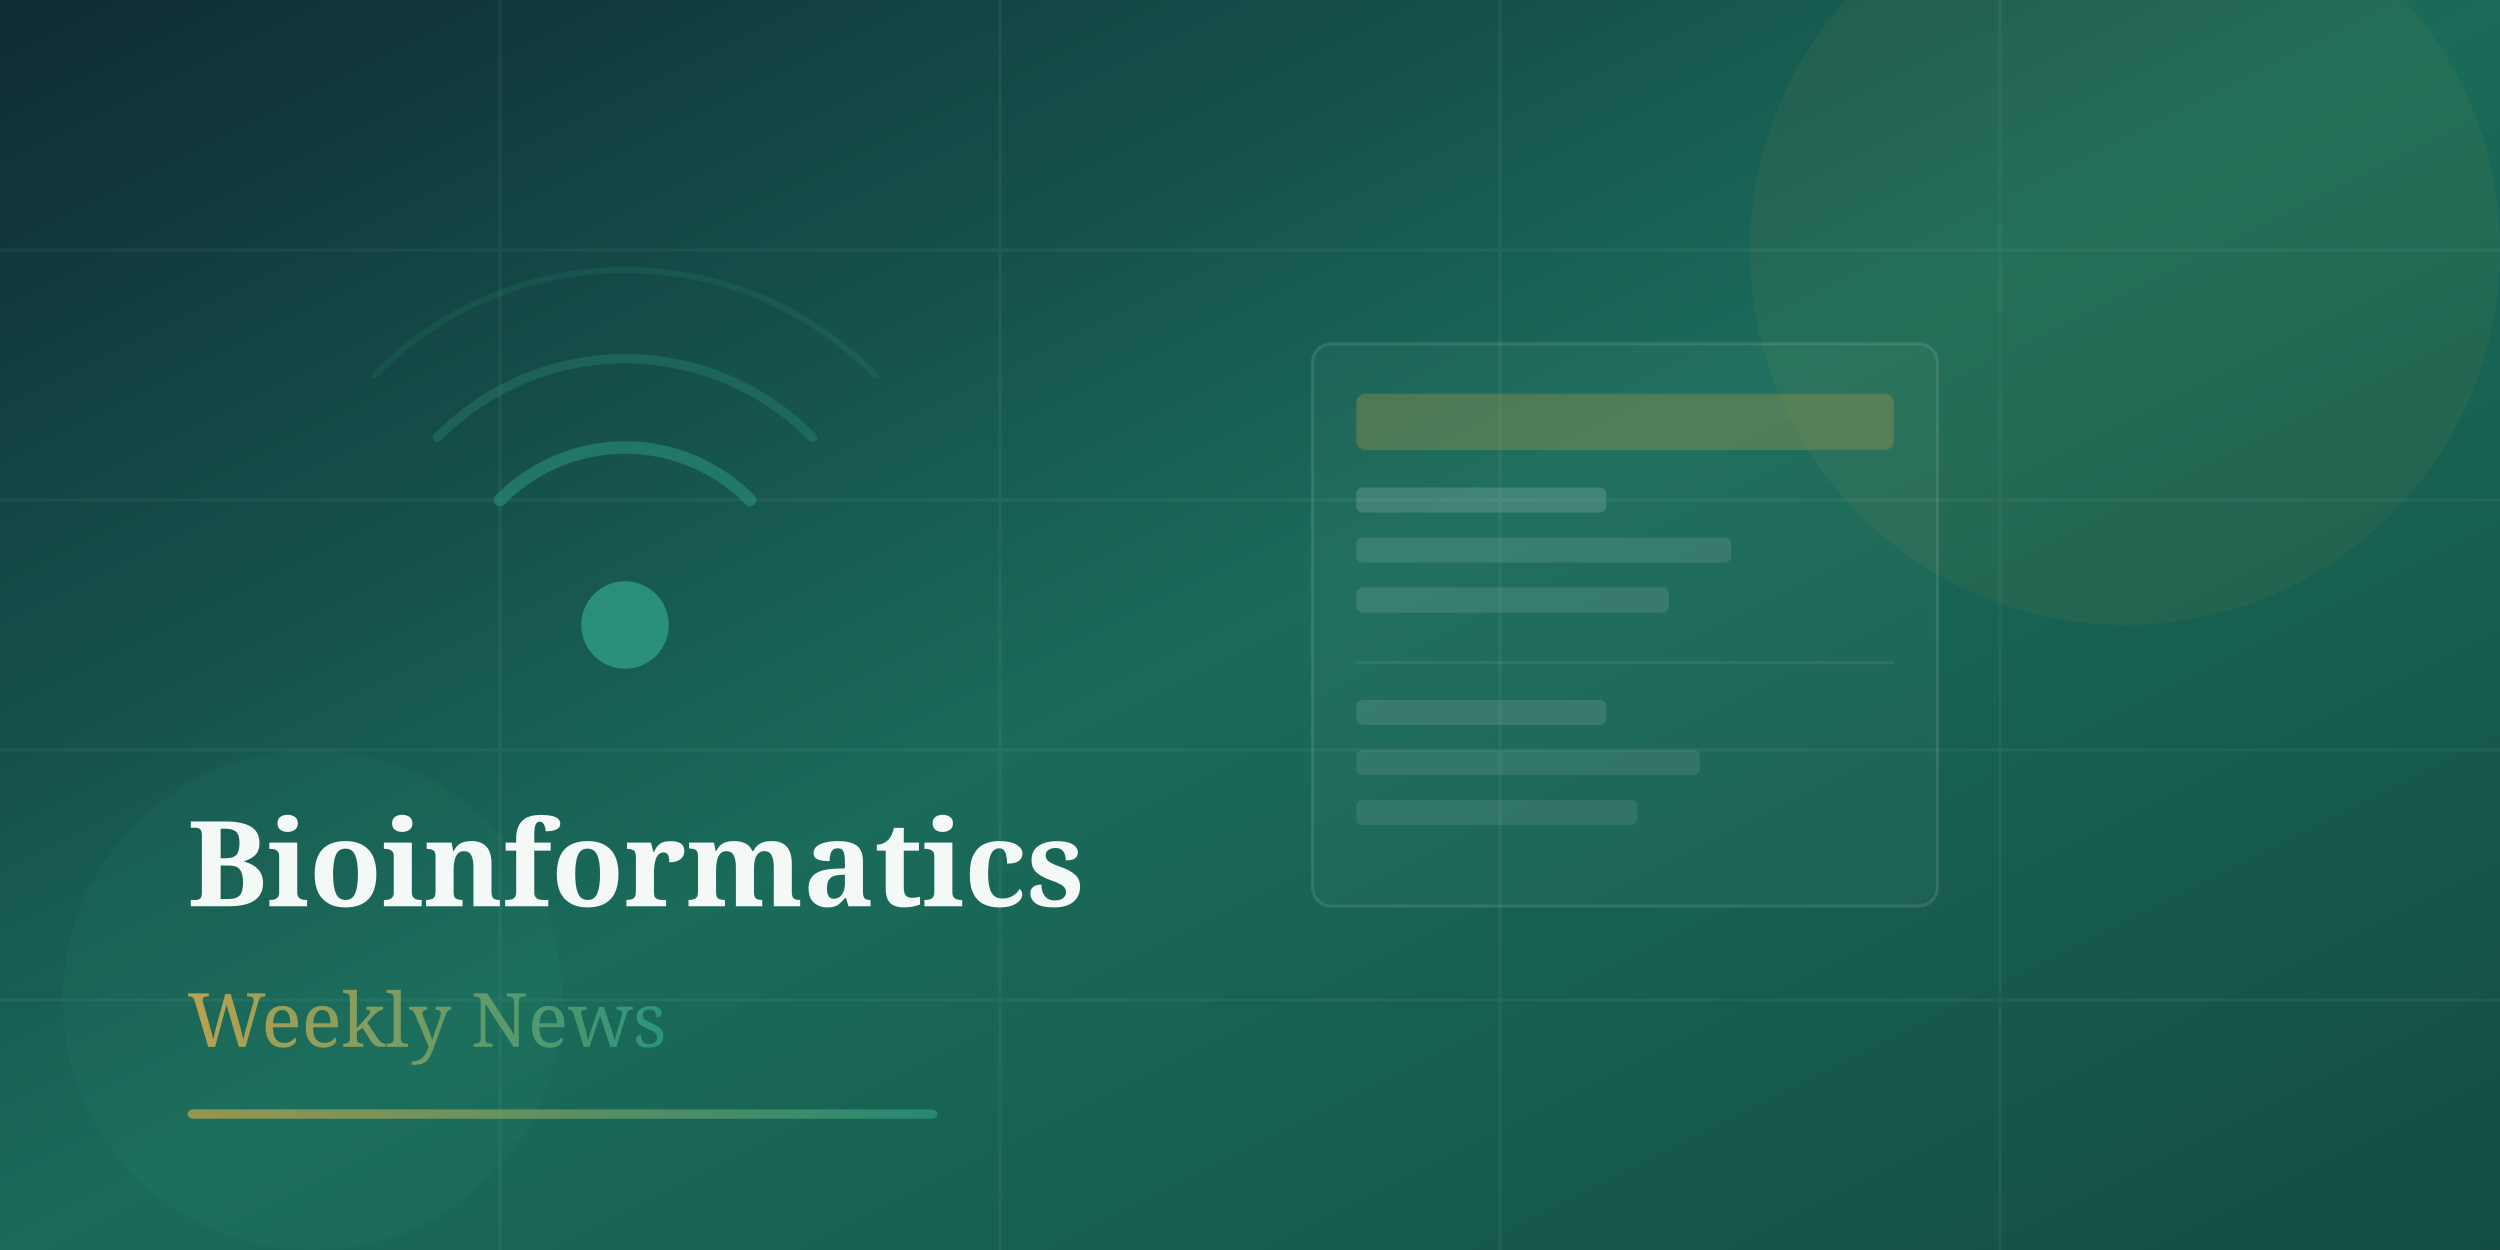
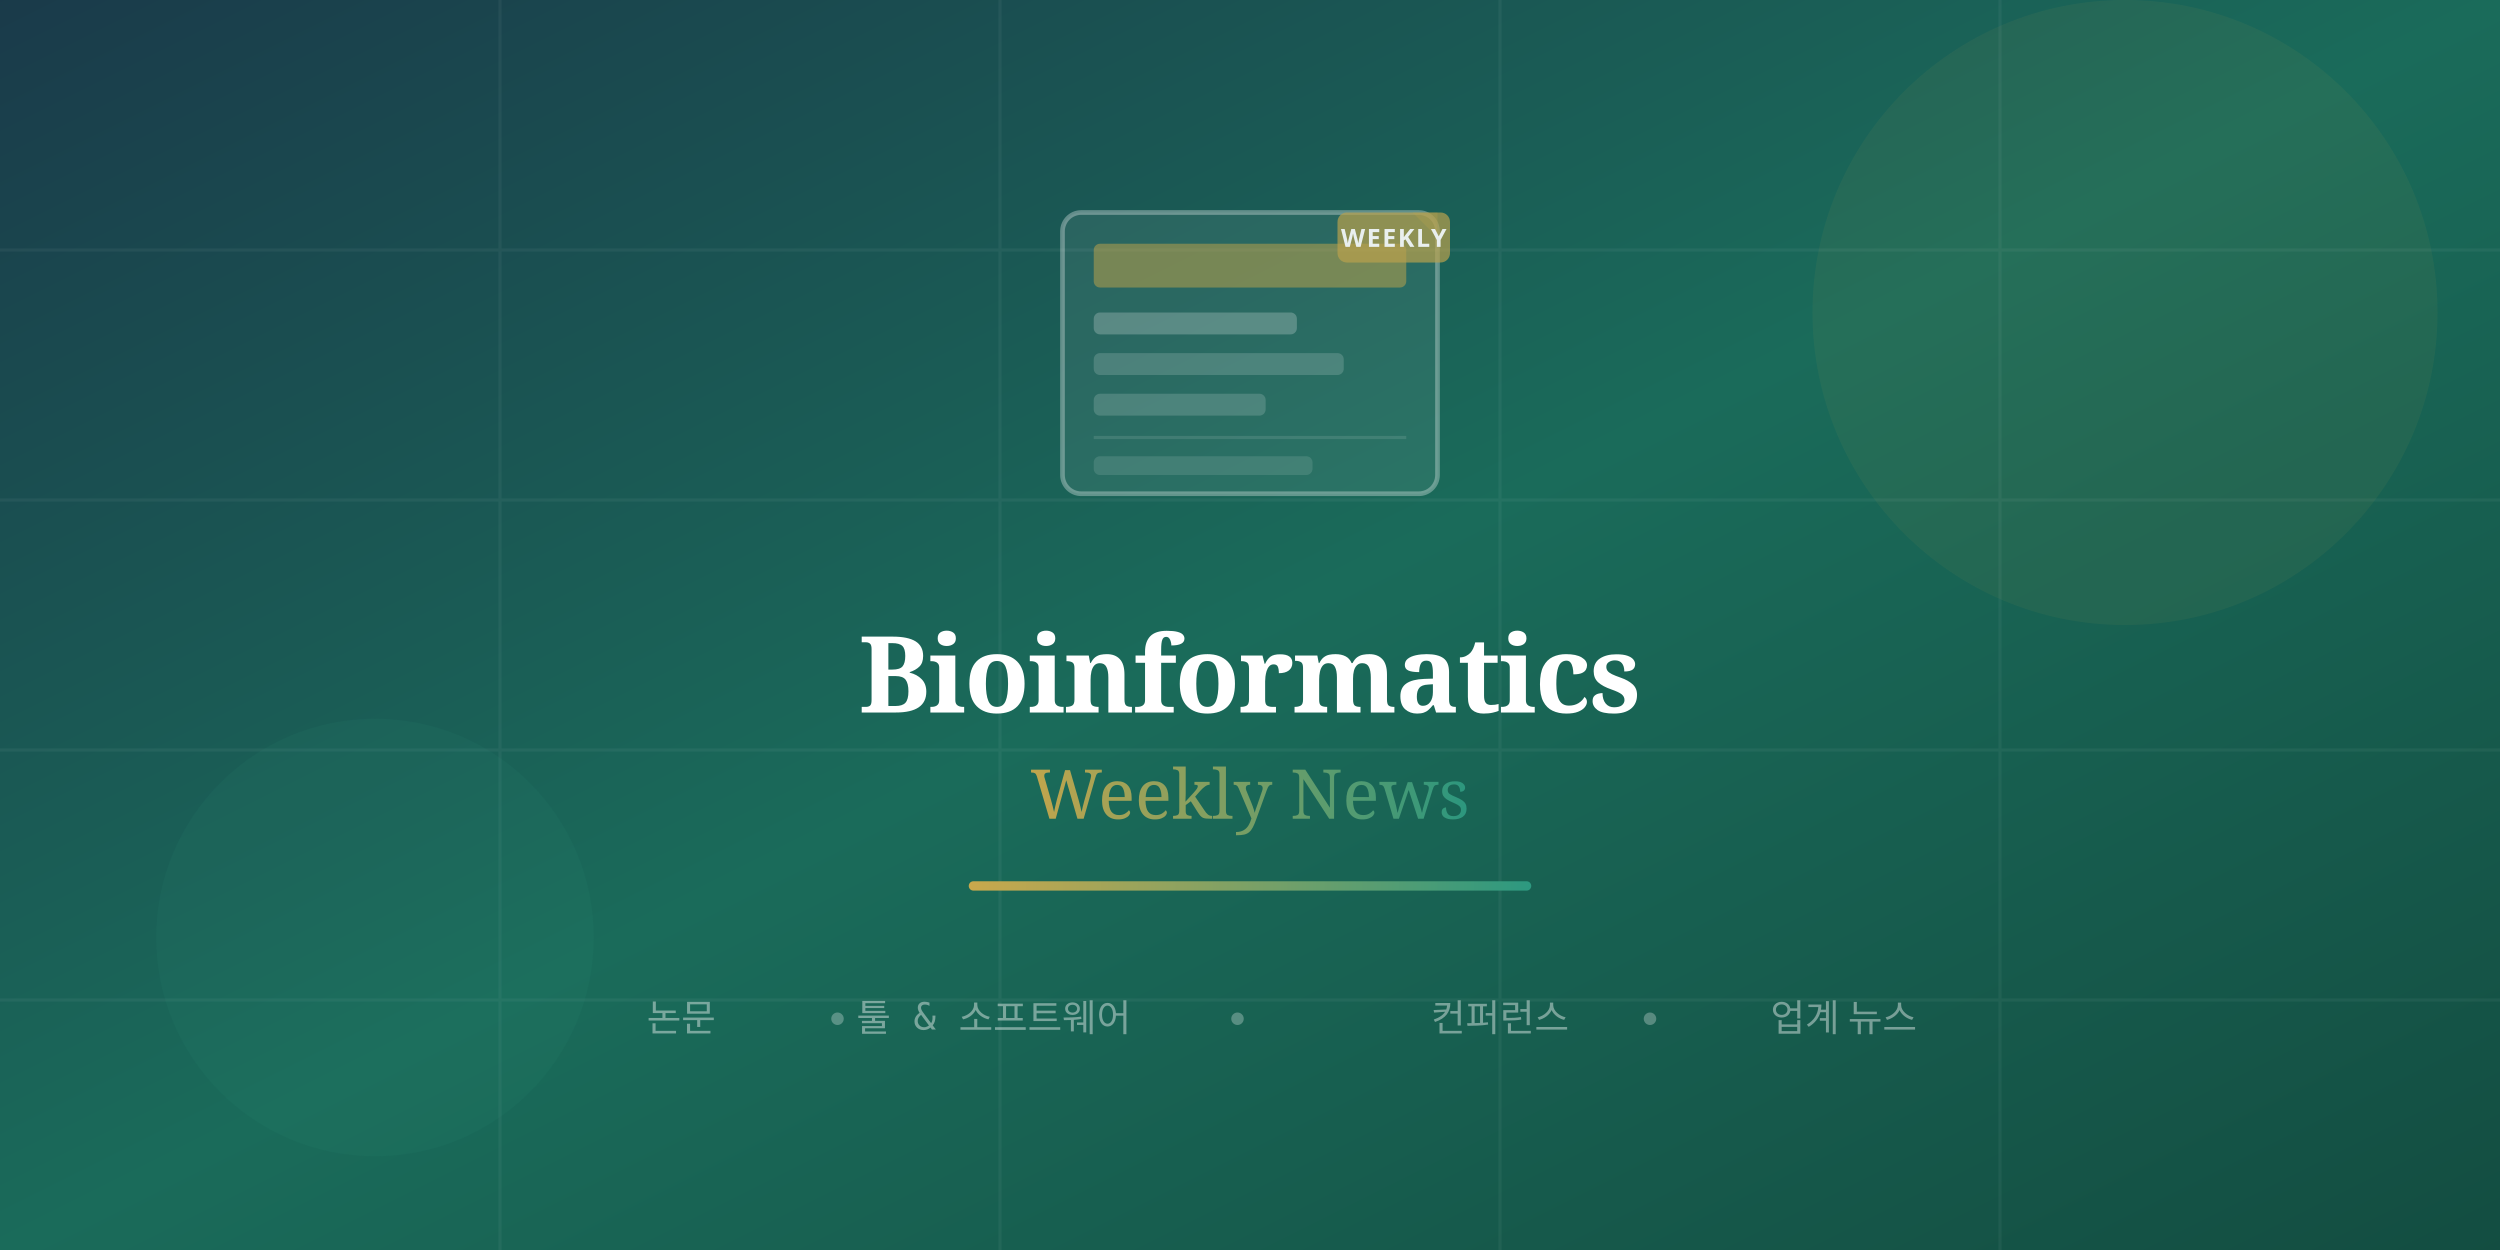
<svg xmlns="http://www.w3.org/2000/svg" viewBox="0 0 800 400" width="800" height="400">
  <defs>
    <linearGradient id="bg" x1="0%" y1="0%" x2="100%" y2="100%">
-       <stop offset="0%" style="stop-color:#0f2a35" />
+       <stop offset="0%" style="stop-color:#1a3a4a" />
      <stop offset="50%" style="stop-color:#1a6b5a" />
      <stop offset="100%" style="stop-color:#134d41" />
    </linearGradient>
    <linearGradient id="accent" x1="0%" y1="0%" x2="100%" y2="0%">
      <stop offset="0%" style="stop-color:#c9a84c" />
      <stop offset="100%" style="stop-color:#2d9980" />
    </linearGradient>
  </defs>
  <rect width="800" height="400" fill="url(#bg)" />
  <g opacity="0.05" stroke="#fff" stroke-width="1">
    <line x1="0" y1="80" x2="800" y2="80" />
    <line x1="0" y1="160" x2="800" y2="160" />
    <line x1="0" y1="240" x2="800" y2="240" />
    <line x1="0" y1="320" x2="800" y2="320" />
    <line x1="160" y1="0" x2="160" y2="400" />
    <line x1="320" y1="0" x2="320" y2="400" />
    <line x1="480" y1="0" x2="480" y2="400" />
    <line x1="640" y1="0" x2="640" y2="400" />
  </g>
-   <circle cx="680" cy="80" r="120" fill="#c9a84c" opacity="0.06" />
-   <circle cx="100" cy="320" r="80" fill="#2d9980" opacity="0.08" />
-   <g transform="translate(200,200)" opacity="0.85">
-     <circle cx="0" cy="0" r="14" fill="#2d9980" />
-     <path d="M-40,-40 A56,56 0 0,1 40,-40" fill="none" stroke="#2d9980" stroke-width="4" stroke-linecap="round" opacity="0.6" />
-     <path d="M-60,-60 A84,84 0 0,1 60,-60" fill="none" stroke="#2d9980" stroke-width="3" stroke-linecap="round" opacity="0.35" />
-     <path d="M-80,-80 A112,112 0 0,1 80,-80" fill="none" stroke="#2d9980" stroke-width="2" stroke-linecap="round" opacity="0.18" />
+   <circle cx="680" cy="100" r="100" fill="#c9a84c" opacity="0.07" />
+   <circle cx="120" cy="300" r="70" fill="#2d9980" opacity="0.08" />
+   <g transform="translate(400, 118)" opacity="0.9">
+     <rect x="-60" y="-50" width="120" height="90" rx="6" fill="rgba(255,255,255,0.08)" stroke="rgba(255,255,255,0.35)" stroke-width="1.5" />
+     <rect x="-50" y="-40" width="100" height="14" rx="2" fill="rgba(201,168,76,0.55)" />
+     <rect x="-50" y="-18" width="65" height="7" rx="2" fill="rgba(255,255,255,0.25)" />
+     <rect x="-50" y="-5" width="80" height="7" rx="2" fill="rgba(255,255,255,0.18)" />
+     <rect x="-50" y="8" width="55" height="7" rx="2" fill="rgba(255,255,255,0.18)" />
+     <line x1="-50" y1="22" x2="50" y2="22" stroke="rgba(255,255,255,0.12)" stroke-width="1" />
+     <rect x="-50" y="28" width="70" height="6" rx="2" fill="rgba(255,255,255,0.13)" />
+     <path d="M52,-50 L60,-42 L60,-50 Z" fill="rgba(201,168,76,0.3)" />
+     <rect x="28" y="-50" width="36" height="16" rx="3" fill="rgba(201,168,76,0.7)" />
+     <text x="46" y="-39" text-anchor="middle" font-family="sans-serif" font-size="8" font-weight="700" fill="#fff" letter-spacing="0.5">WEEKLY</text>
  </g>
-   <g transform="translate(420,110)" opacity="0.7">
-     <rect x="0" y="0" width="200" height="180" rx="6" fill="rgba(255,255,255,0.05)" stroke="rgba(255,255,255,0.15)" stroke-width="1" />
-     <rect x="14" y="16" width="172" height="18" rx="3" fill="rgba(201,168,76,0.4)" />
-     <rect x="14" y="46" width="80" height="8" rx="2" fill="rgba(255,255,255,0.2)" />
-     <rect x="14" y="62" width="120" height="8" rx="2" fill="rgba(255,255,255,0.15)" />
-     <rect x="14" y="78" width="100" height="8" rx="2" fill="rgba(255,255,255,0.15)" />
-     <line x1="14" y1="102" x2="186" y2="102" stroke="rgba(255,255,255,0.1)" stroke-width="1" />
-     <rect x="14" y="114" width="80" height="8" rx="2" fill="rgba(255,255,255,0.15)" />
-     <rect x="14" y="130" width="110" height="8" rx="2" fill="rgba(255,255,255,0.12)" />
-     <rect x="14" y="146" width="90" height="8" rx="2" fill="rgba(255,255,255,0.12)" />
+   <text x="400" y="228" text-anchor="middle" fill="#fff" font-family="Georgia,serif" font-size="34" font-weight="bold" letter-spacing="-0.5">Bioinformatics</text>
+   <text x="400" y="262" text-anchor="middle" font-family="Georgia,serif" font-size="22" fill="url(#accent)" opacity="0.95">Weekly News</text>
+   <rect x="310" y="282" width="180" height="3" rx="1.5" fill="url(#accent)" />
+   <g font-family="monospace" font-size="12" font-weight="500" opacity="0.42" fill="#fff" text-anchor="middle">
+     <text x="218" y="330">논문</text>
+     <text x="318" y="330">툴 &amp; 소프트웨어</text>
+     <text x="480" y="330">컨퍼런스</text>
+     <text x="590" y="330">업계 뉴스</text>
  </g>
-   <text x="60" y="290" font-family="Georgia, serif" font-size="38" font-weight="bold" fill="#fff" opacity="0.95">Bioinformatics</text>
-   <text x="60" y="335" font-family="Georgia, serif" font-size="24" fill="url(#accent)" opacity="0.9">Weekly News</text>
-   <rect x="60" y="355" width="240" height="3" rx="2" fill="url(#accent)" opacity="0.7" />
+   <circle cx="268" cy="326" r="2" fill="rgba(255,255,255,0.28)" />
+   <circle cx="396" cy="326" r="2" fill="rgba(255,255,255,0.28)" />
+   <circle cx="528" cy="326" r="2" fill="rgba(255,255,255,0.28)" />
</svg>
